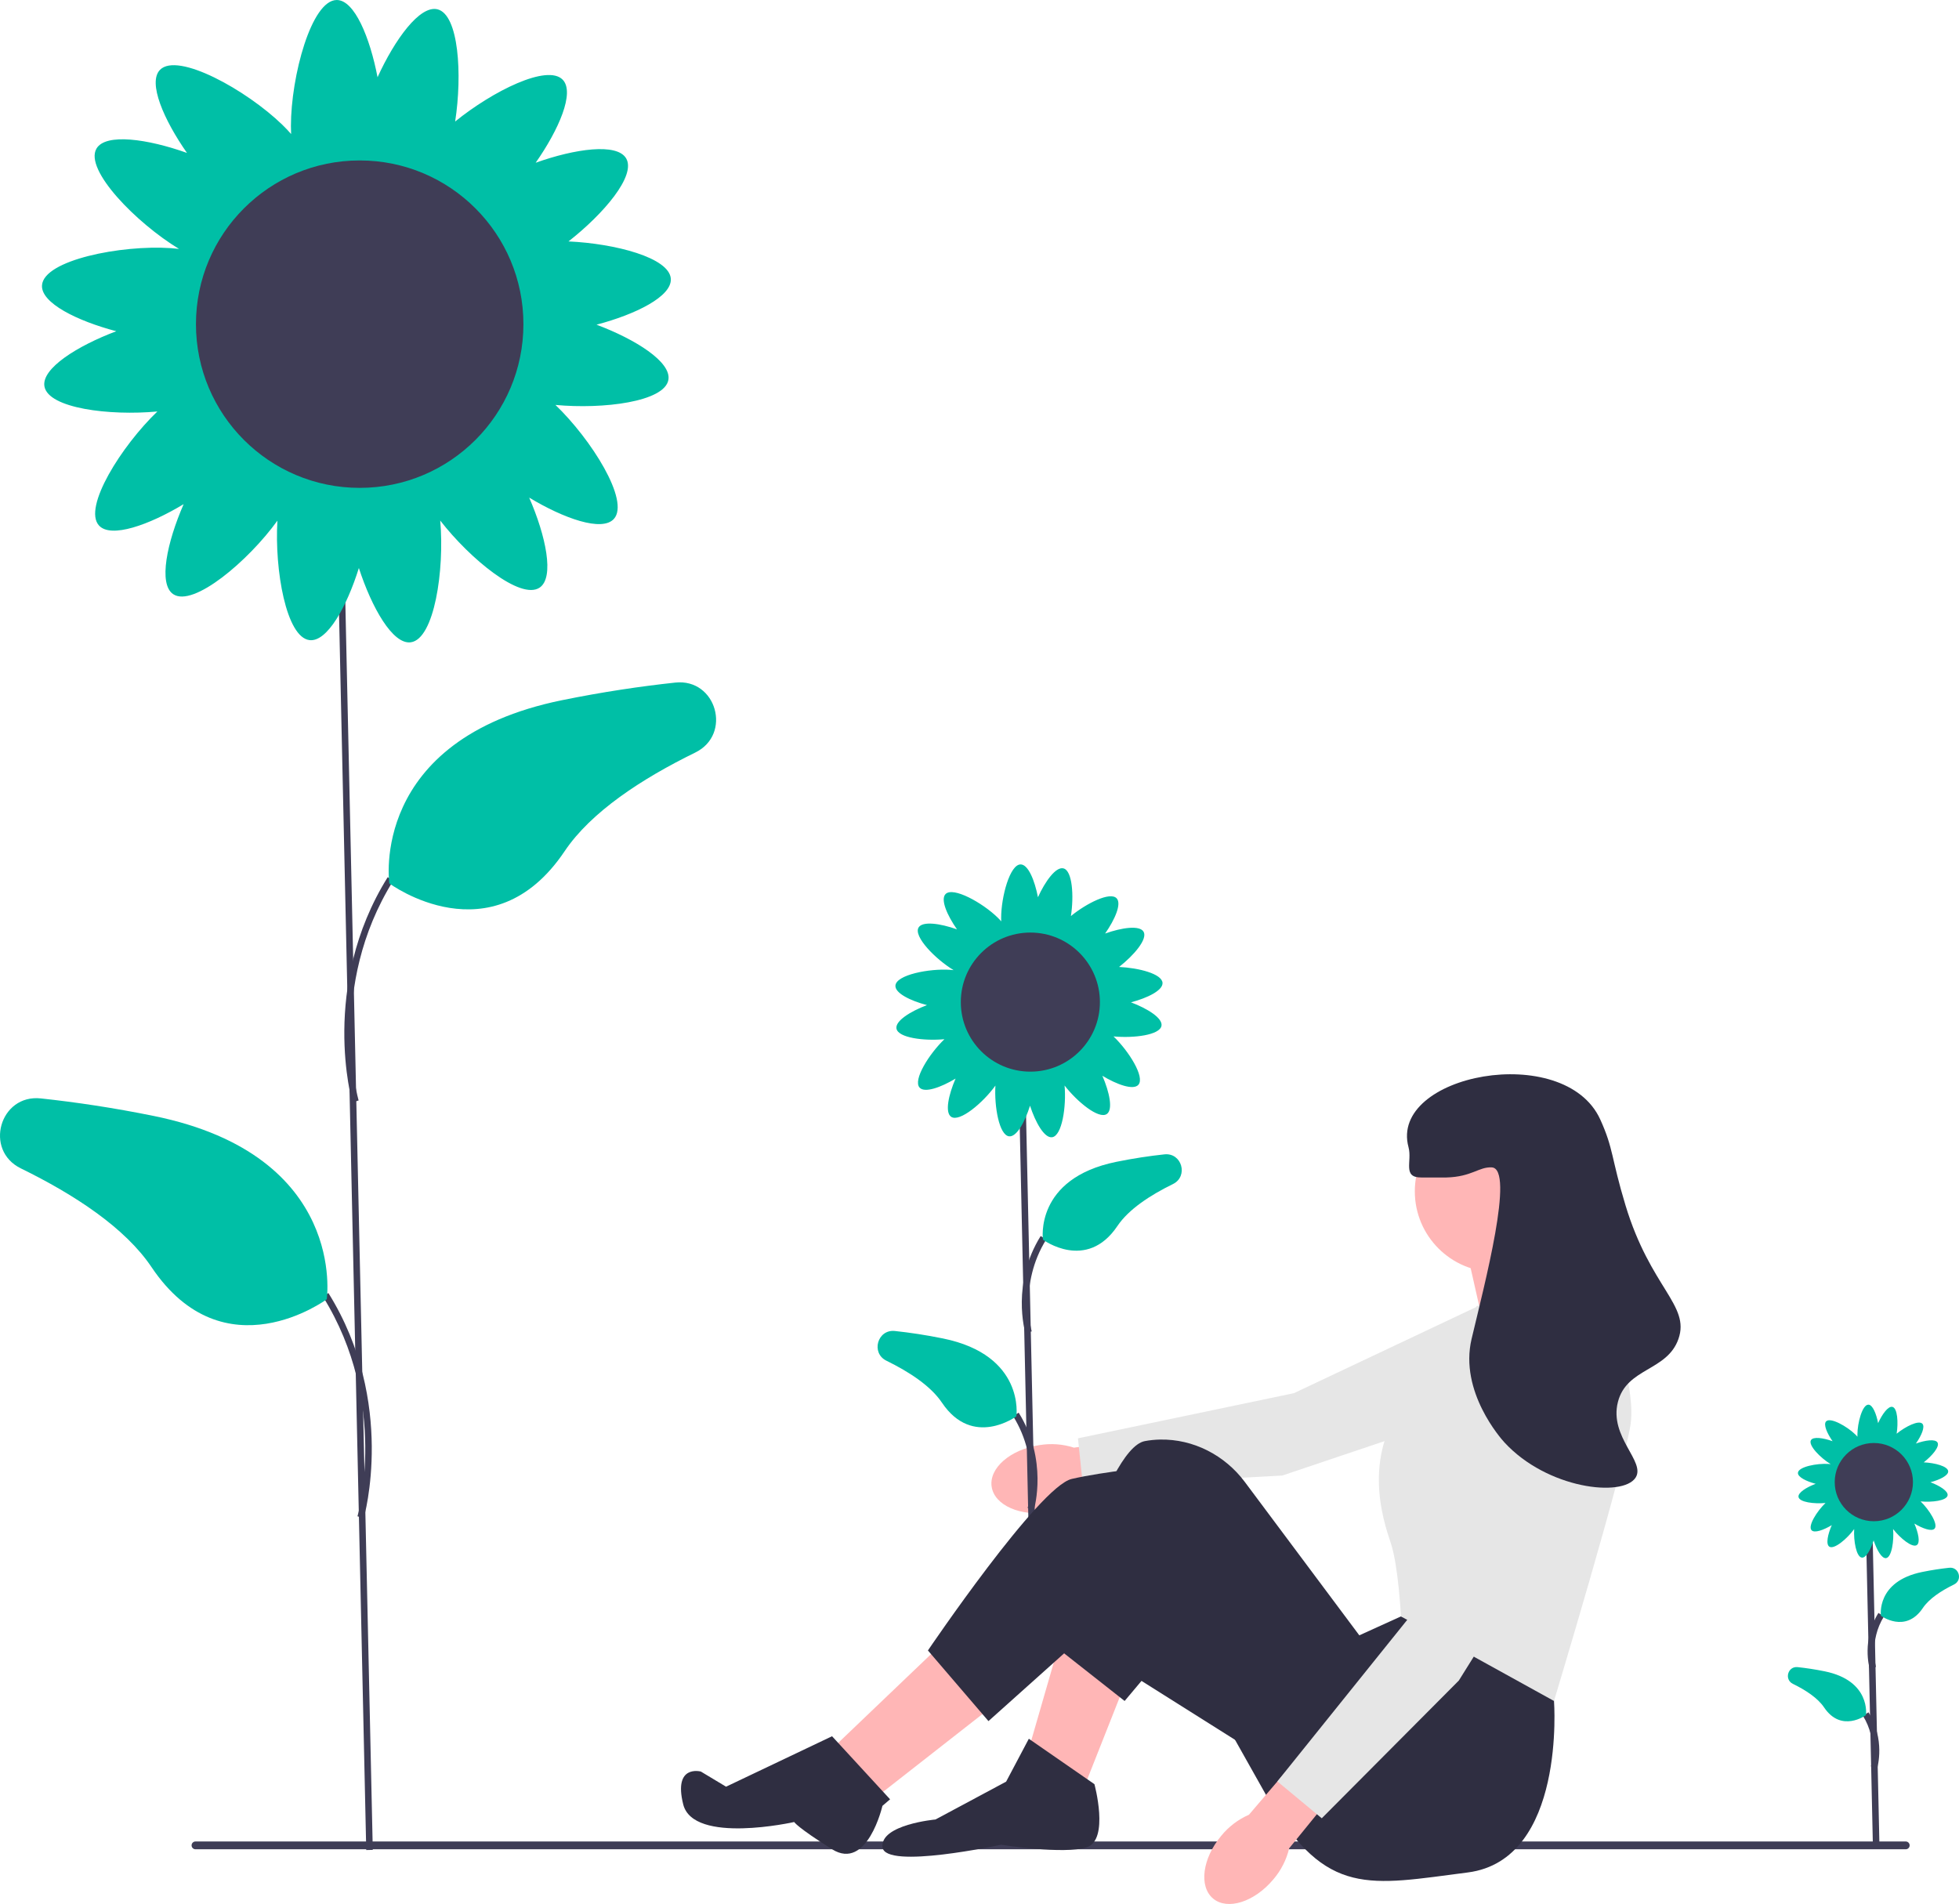
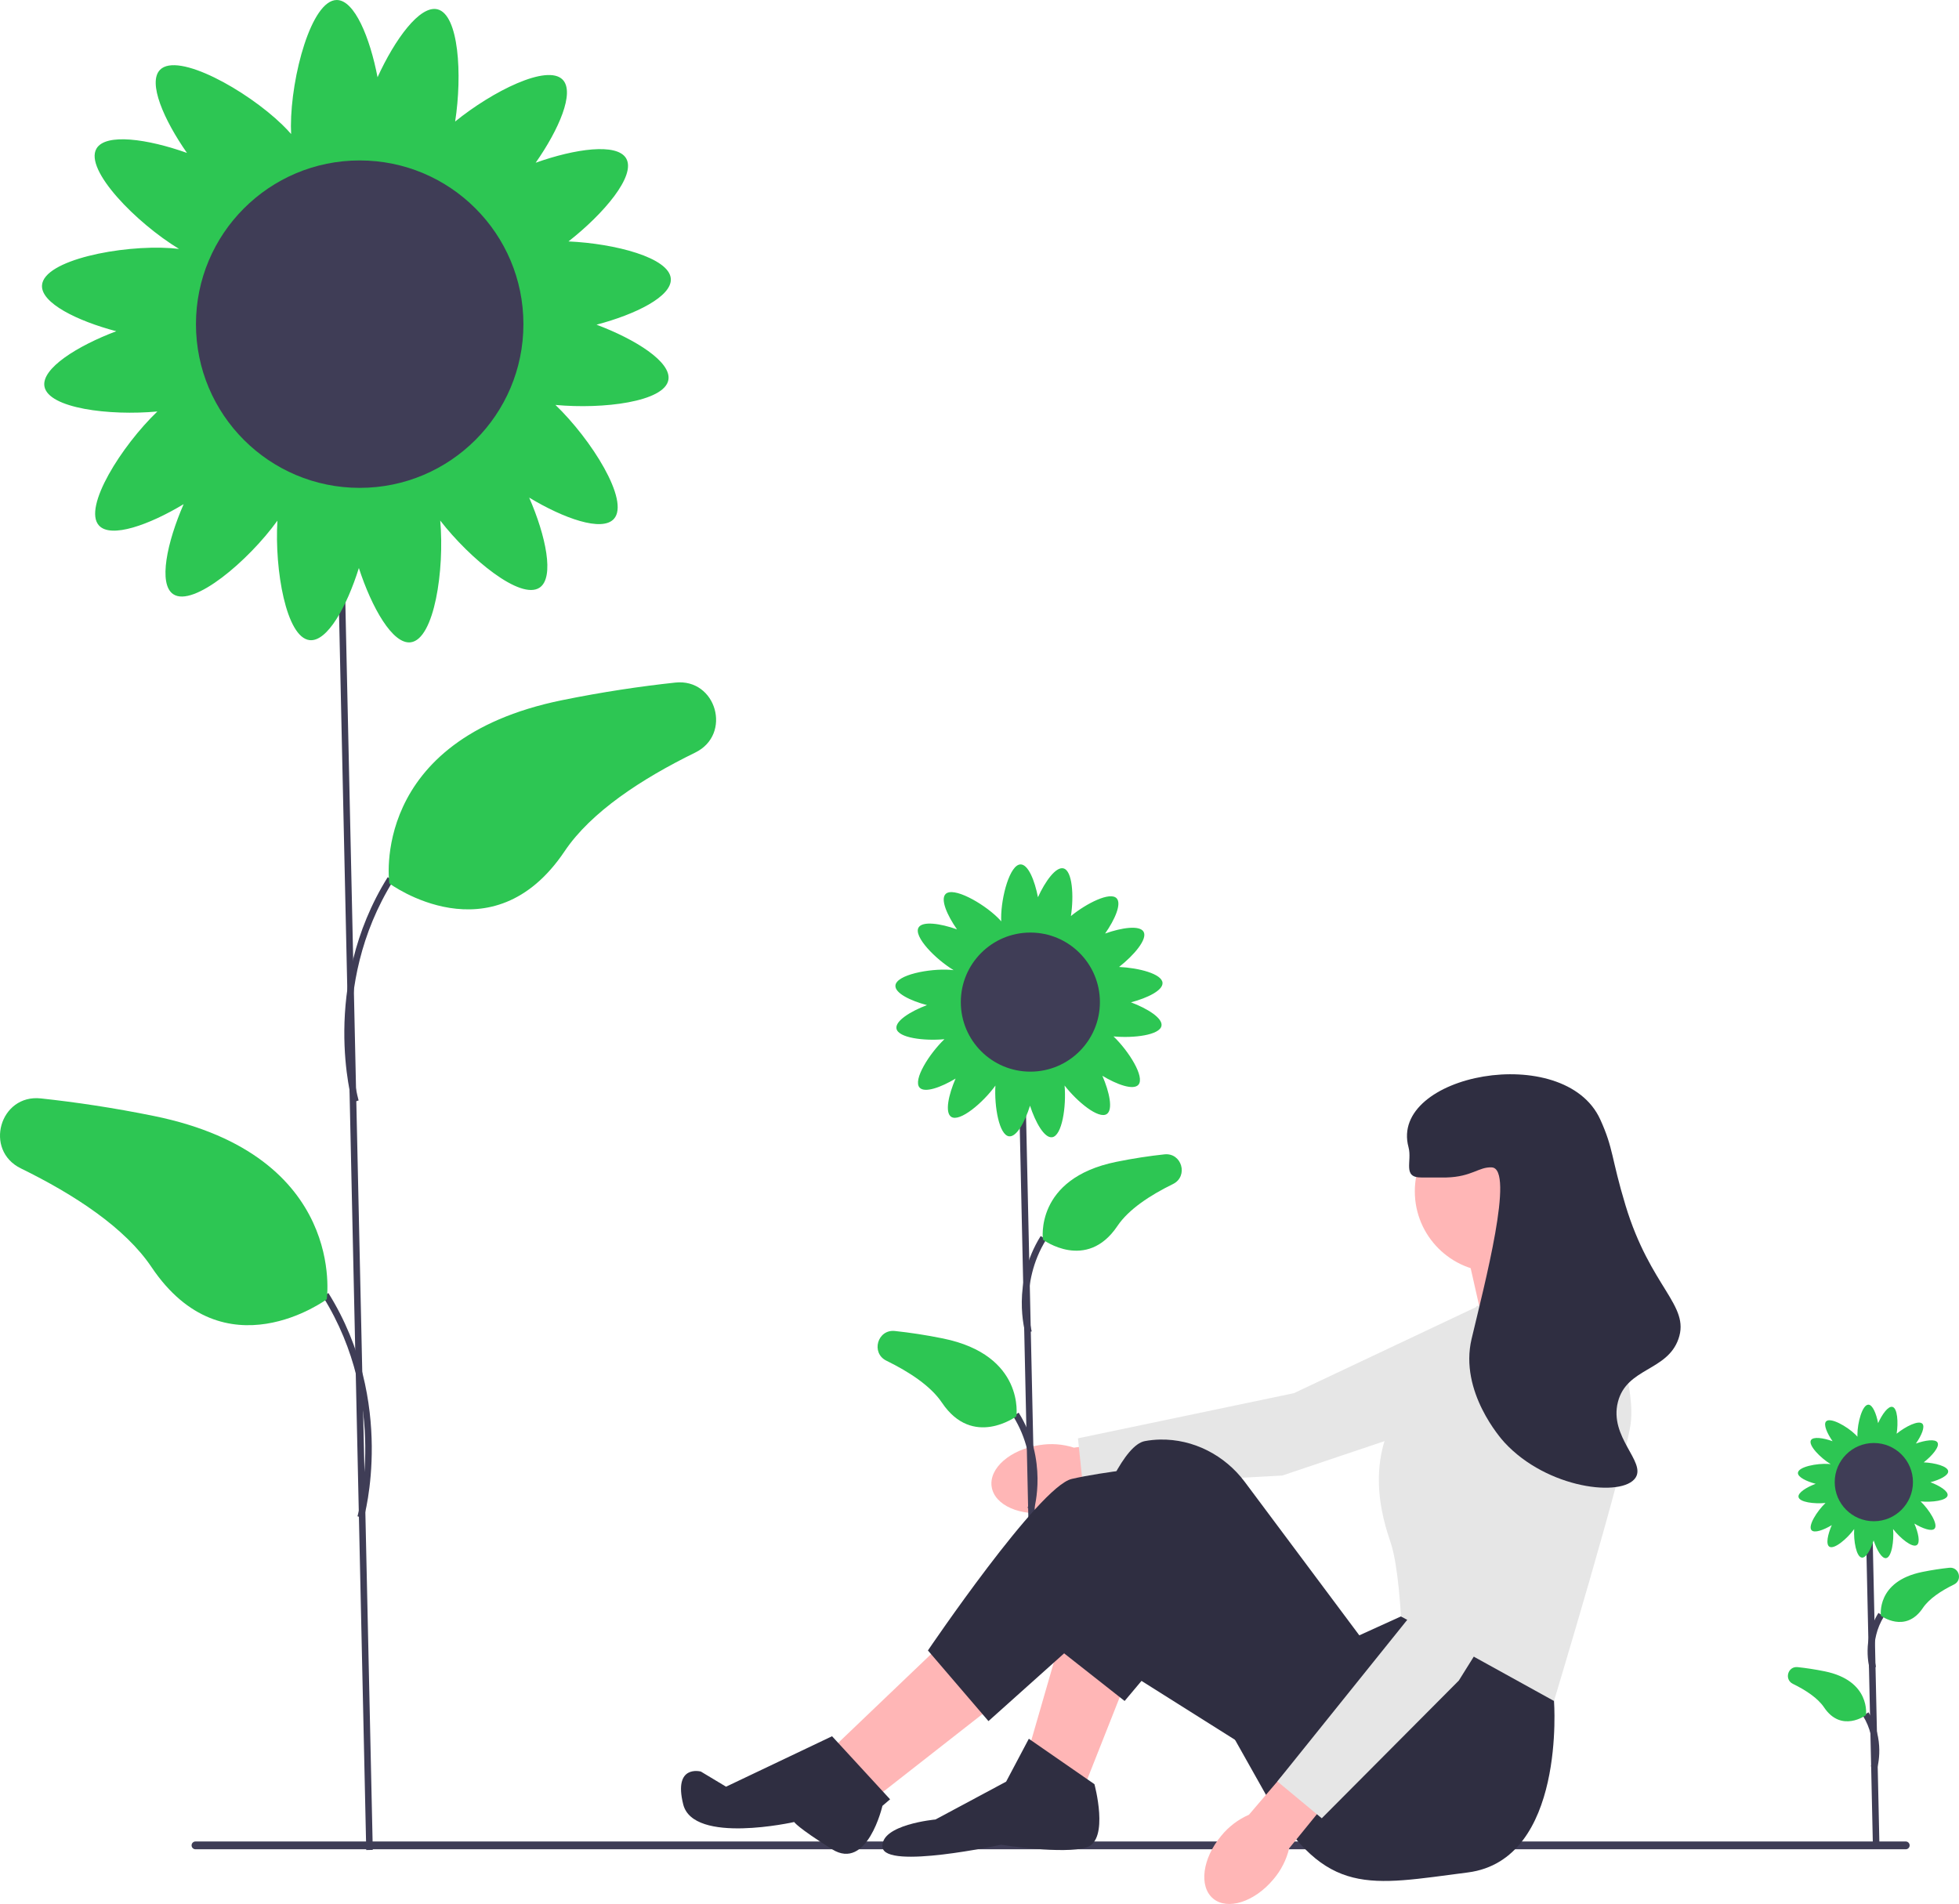
<svg xmlns="http://www.w3.org/2000/svg" width="598.253" height="581.498" viewBox="0 0 598.253 581.498">
-   <path id="uuid-207e1ec5-f316-41d7-bdda-8b0dd0a2bd60-5" d="M317.376,441.361c-8.897,1.364-15.405,7.059-14.536,12.721,.869,5.662,8.784,9.145,17.684,7.779,3.563-.497,6.954-1.839,9.892-3.915l37.623-6.254-2.511-14.872-37.538,5.312c-3.426-1.101-7.065-1.366-10.614-.772Z" fill="#ffb6b6" />
+   <path id="uuid-207e1ec5-f316-41d7-bdda-8b0dd0a2bd60-144" d="M317.376,441.361c-8.897,1.364-15.405,7.059-14.536,12.721,.869,5.662,8.784,9.145,17.684,7.779,3.563-.497,6.954-1.839,9.892-3.915l37.623-6.254-2.511-14.872-37.538,5.312c-3.426-1.101-7.065-1.366-10.614-.772Z" fill="#ffb6b6" />
  <polygon points="479.501 395.005 464.912 425.961 391.575 450.649 330.719 453.896 329.195 439.279 395.148 425.489 462.825 393.508 479.501 395.005" fill="#e6e6e6" />
  <g>
    <rect x="313.022" y="330.245" width="2.001" height="173.776" transform="translate(-9.1013 7.00975) rotate(-1.26066)" fill="#3f3d56" />
    <path d="M313.154,407.168c-.181-.616-4.327-15.269,4.651-29.671l1.697,1.059c-8.49,13.618-4.47,27.907-4.429,28.051l-1.919,.562Z" fill="#3f3d56" />
-     <path d="M318.507,378.609s-2.729-18.655,22.414-23.775c5.238-1.067,10.163-1.796,14.677-2.281,5.329-.573,7.407,6.721,2.593,9.077-6.971,3.412-13.529,7.711-16.947,12.802-9.427,14.04-22.738,4.178-22.738,4.178Z" fill="#00bfa6" />
+     <path d="M318.507,378.609s-2.729-18.655,22.414-23.775c5.238-1.067,10.163-1.796,14.677-2.281,5.329-.573,7.407,6.721,2.593,9.077-6.971,3.412-13.529,7.711-16.947,12.802-9.427,14.04-22.738,4.178-22.738,4.178Z" fill="#2dc653" />
    <path d="M315.74,461.115l-1.919-.562c.042-.144,4.061-14.433-4.429-28.051l1.697-1.059c8.978,14.402,4.832,29.055,4.651,29.671Z" fill="#3f3d56" />
-     <path d="M310.388,432.556s2.729-18.655-22.414-23.775c-5.238-1.067-10.163-1.796-14.677-2.281-5.329-.573-7.407,6.721-2.593,9.077,6.971,3.412,13.529,7.711,16.947,12.802,9.427,14.04,22.738,4.178,22.738,4.178Z" fill="#00bfa6" />
-     <path d="M345.383,306.122c5.061-1.334,9.794-3.66,9.637-5.96-.186-2.733-7.213-4.563-13.275-4.842,4.572-3.577,8.773-8.522,7.488-10.758-1.181-2.056-6.676-1.26-11.745,.551,3-4.289,5.109-9.122,3.503-10.776-2.001-2.06-9.102,1.496-13.948,5.427,.943-6.124,.466-13.853-2.28-14.553-2.298-.585-5.554,3.911-7.787,8.81-.987-5.14-2.984-10.02-5.29-10.02-3.284,0-5.947,9.902-5.947,16.354,0,.365,.01,.708,.026,1.036-.33-.382-.707-.781-1.138-1.2-4.628-4.495-13.587-9.484-15.875-7.127-1.606,1.654,.503,6.487,3.503,10.776-5.069-1.811-10.564-2.607-11.745-.551-1.587,2.763,5.197,9.659,10.711,13.003-.331-.04-.68-.074-1.05-.099-6.436-.439-16.497,1.543-16.721,4.82-.157,2.3,4.576,4.625,9.637,5.96-5.039,1.894-9.746,4.837-9.319,7.169,.519,2.831,8.429,3.821,14.648,3.241-4.646,4.458-9.684,12.444-7.582,14.784,1.541,1.715,6.506-.06,10.989-2.761-2.152,4.934-3.32,10.362-1.349,11.68,2.604,1.742,9.747-4.321,13.513-9.539-.384,6.383,1.144,15.152,4.174,15.498,2.291,.262,4.829-4.36,6.393-9.355,1.663,5.12,4.388,9.957,6.737,9.636,3.055-.417,4.387-9.405,3.817-15.793,3.885,5.003,10.422,10.353,12.889,8.704,1.971-1.318,.802-6.746-1.349-11.68,4.483,2.701,9.449,4.476,10.989,2.761,2.103-2.34-2.936-10.326-7.582-14.784,6.219,.58,14.129-.411,14.648-3.241,.427-2.332-4.28-5.275-9.319-7.169Zm-27.251,18.055c-1.301,.178-2.49,.431-3.395,1.078-.961-.954-2.365-1.245-3.925-1.423-1.747-.2-3.336-.219-4.547,.79-.443-1.232-1.533-2.107-2.802-2.956-1.091-.73-2.15-1.329-3.256-1.445-.086-1.351-.944-2.5-1.994-3.668-.669-.745-1.339-1.411-2.082-1.857,1.072-1.305,.949-2.955,.617-4.766-.237-1.292-.544-2.468-1.232-3.342,.909-1.004,1.136-2.419,1.243-3.986,.117-1.711,.068-3.263-.919-4.418,2.553,.325,3.784-1.266,4.929-3.259,.654-1.138,1.18-2.235,1.22-3.347,1.342-.178,2.43-1.112,3.524-2.239,.935-.963,1.73-1.916,2.029-3.013,1.071,.9,2.533,1.036,4.145,1.036,1.571,0,2.998-.129,4.061-.968,.825,.746,1.978,1.133,3.251,1.457,1.215,.309,2.361,.516,3.404,.308,.381,.869,1.057,1.659,1.83,2.454,1.094,1.127,2.182,2.061,3.524,2.239,.04,1.112,.566,2.208,1.22,3.347,.77,1.34,1.578,2.499,2.802,3.016-.143,.778-.128,1.635-.066,2.537,.107,1.567,.333,2.983,1.243,3.986-.688,.874-.995,2.051-1.232,3.342-.332,1.811-.455,3.461,.617,4.766-.743,.446-1.413,1.112-2.082,1.857-1.05,1.169-1.907,2.317-1.994,3.668-1.106,.116-2.165,.715-3.256,1.445-1.491,.997-2.732,2.031-2.971,3.635-1.119-.543-2.458-.472-3.904-.275Z" fill="#00bfa6" />
+     <path d="M310.388,432.556s2.729-18.655-22.414-23.775c-5.238-1.067-10.163-1.796-14.677-2.281-5.329-.573-7.407,6.721-2.593,9.077,6.971,3.412,13.529,7.711,16.947,12.802,9.427,14.04,22.738,4.178,22.738,4.178Z" fill="#2dc653" />
+     <path d="M345.383,306.122c5.061-1.334,9.794-3.66,9.637-5.96-.186-2.733-7.213-4.563-13.275-4.842,4.572-3.577,8.773-8.522,7.488-10.758-1.181-2.056-6.676-1.26-11.745,.551,3-4.289,5.109-9.122,3.503-10.776-2.001-2.06-9.102,1.496-13.948,5.427,.943-6.124,.466-13.853-2.28-14.553-2.298-.585-5.554,3.911-7.787,8.81-.987-5.14-2.984-10.02-5.29-10.02-3.284,0-5.947,9.902-5.947,16.354,0,.365,.01,.708,.026,1.036-.33-.382-.707-.781-1.138-1.2-4.628-4.495-13.587-9.484-15.875-7.127-1.606,1.654,.503,6.487,3.503,10.776-5.069-1.811-10.564-2.607-11.745-.551-1.587,2.763,5.197,9.659,10.711,13.003-.331-.04-.68-.074-1.05-.099-6.436-.439-16.497,1.543-16.721,4.82-.157,2.3,4.576,4.625,9.637,5.96-5.039,1.894-9.746,4.837-9.319,7.169,.519,2.831,8.429,3.821,14.648,3.241-4.646,4.458-9.684,12.444-7.582,14.784,1.541,1.715,6.506-.06,10.989-2.761-2.152,4.934-3.32,10.362-1.349,11.68,2.604,1.742,9.747-4.321,13.513-9.539-.384,6.383,1.144,15.152,4.174,15.498,2.291,.262,4.829-4.36,6.393-9.355,1.663,5.12,4.388,9.957,6.737,9.636,3.055-.417,4.387-9.405,3.817-15.793,3.885,5.003,10.422,10.353,12.889,8.704,1.971-1.318,.802-6.746-1.349-11.68,4.483,2.701,9.449,4.476,10.989,2.761,2.103-2.34-2.936-10.326-7.582-14.784,6.219,.58,14.129-.411,14.648-3.241,.427-2.332-4.28-5.275-9.319-7.169Zm-27.251,18.055c-1.301,.178-2.49,.431-3.395,1.078-.961-.954-2.365-1.245-3.925-1.423-1.747-.2-3.336-.219-4.547,.79-.443-1.232-1.533-2.107-2.802-2.956-1.091-.73-2.15-1.329-3.256-1.445-.086-1.351-.944-2.5-1.994-3.668-.669-.745-1.339-1.411-2.082-1.857,1.072-1.305,.949-2.955,.617-4.766-.237-1.292-.544-2.468-1.232-3.342,.909-1.004,1.136-2.419,1.243-3.986,.117-1.711,.068-3.263-.919-4.418,2.553,.325,3.784-1.266,4.929-3.259,.654-1.138,1.18-2.235,1.22-3.347,1.342-.178,2.43-1.112,3.524-2.239,.935-.963,1.73-1.916,2.029-3.013,1.071,.9,2.533,1.036,4.145,1.036,1.571,0,2.998-.129,4.061-.968,.825,.746,1.978,1.133,3.251,1.457,1.215,.309,2.361,.516,3.404,.308,.381,.869,1.057,1.659,1.83,2.454,1.094,1.127,2.182,2.061,3.524,2.239,.04,1.112,.566,2.208,1.22,3.347,.77,1.34,1.578,2.499,2.802,3.016-.143,.778-.128,1.635-.066,2.537,.107,1.567,.333,2.983,1.243,3.986-.688,.874-.995,2.051-1.232,3.342-.332,1.811-.455,3.461,.617,4.766-.743,.446-1.413,1.112-2.082,1.857-1.05,1.169-1.907,2.317-1.994,3.668-1.106,.116-2.165,.715-3.256,1.445-1.491,.997-2.732,2.031-2.971,3.635-1.119-.543-2.458-.472-3.904-.275Z" fill="#2dc653" />
    <circle cx="314.659" cy="306.053" r="21.239" fill="#3f3d56" />
  </g>
  <path d="M58.509,563.597c0,.66,.53,1.19,1.19,1.19H581.989c.66,0,1.19-.53,1.19-1.19,0-.66-.53-1.19-1.19-1.19H59.699c-.66,0-1.19,.53-1.19,1.19Z" fill="#3f3d56" />
  <polygon points="344.239 512.546 331.142 545.675 314.192 534.118 324.208 499.449 344.239 512.546" fill="#ffb6b6" />
  <polygon points="289.538 500.219 254.869 533.348 268.737 547.986 304.177 520.25 289.538 500.219" fill="#ffb6b6" />
  <polygon points="485.998 392.359 485.613 389.662 476.753 372.328 447.477 380.032 452.87 403.915 485.998 392.359" fill="#ffb6b6" />
  <path d="M473.671,507.923l.9,11.572s3.722,48.522-26.325,52.374c-30.047,3.852-43.144,7.704-60.864-22.342l-27.735-49.308-16.2,19.276-21.551-16.965s15.409-60.094,27.735-62.405c1.541-.289,3.082-.433,4.599-.465,10.205-.213,19.825,4.779,25.931,12.959l34.957,46.829,12.712-5.778,45.841,14.253Z" fill="#2f2e41" />
  <path d="M307.258,544.134l6.934-13.097,20.031,13.868s4.623,16.949-2.311,19.261c-6.934,2.311-26.195-.77-26.195-.77,0,0-35.44,7.704-36.21,.77s16.179-8.475,16.179-8.475l21.572-11.556Z" fill="#2f2e41" />
  <path d="M382.76,534.888l-53.545-33.738-27.35,24.493-18.49-21.572s33.899-50.078,43.915-52.389,26.195-3.852,26.195-3.852l49.308,45.455-20.031,41.603Z" fill="#2f2e41" />
  <path d="M254.099,530.266l17.72,19.261-2.337,1.999s-4.597,20.022-15.383,13.249c-10.786-6.773-11.556-8.314-11.556-8.314,0,0-30.817,6.934-33.899-5.393-3.082-12.327,5.393-10.016,5.393-10.016l7.695,4.623,32.367-15.409Z" fill="#2f2e41" />
  <circle cx="456.722" cy="363.853" r="24.654" fill="#ffb6b6" />
  <path d="M450.944,398.908l35.44-10.786s13.868,32.358,11.556,46.996c-2.311,14.638-23.368,84.377-23.368,84.377l-46.741-25.825s-.77-15.409-3.082-22.342-9.63-28.121,6.549-45.841c16.179-17.72,19.646-26.58,19.646-26.58Z" fill="#e6e6e6" />
  <g>
    <rect x="107.344" y="155.95" width="2" height="409.099" transform="translate(-7.90461 2.47077) rotate(-1.26058)" fill="#3f3d56" />
    <path d="M107.599,336.66c-.103-.35-10.018-35.358,10.799-68.751l1.697,1.058c-20.348,32.642-10.678,66.789-10.578,67.131l-1.919,.562Z" fill="#3f3d56" />
-     <path d="M118.901,269.809s-6.425-43.917,52.767-55.97c12.332-2.511,23.925-4.227,34.552-5.371,12.544-1.35,17.437,15.822,6.105,21.368-16.411,8.032-31.849,18.153-39.896,30.137-22.192,33.053-53.528,9.835-53.528,9.835Z" fill="#00bfa6" />
+     <path d="M118.901,269.809s-6.425-43.917,52.767-55.97c12.332-2.511,23.925-4.227,34.552-5.371,12.544-1.35,17.437,15.822,6.105,21.368-16.411,8.032-31.849,18.153-39.896,30.137-22.192,33.053-53.528,9.835-53.528,9.835Z" fill="#2dc653" />
    <path d="M111.09,463.66l-1.919-.562c.1-.341,9.751-34.521-10.578-67.131l1.697-1.059c20.817,33.394,10.902,68.402,10.799,68.752Z" fill="#3f3d56" />
-     <path d="M99.788,396.809s6.425-43.917-52.767-55.97c-12.332-2.511-23.925-4.227-34.552-5.371-12.544-1.35-17.437,15.822-6.105,21.368,16.411,8.032,31.849,18.153,39.896,30.137,22.192,33.053,53.528,9.835,53.528,9.835Z" fill="#00bfa6" />
-     <path d="M182.173,99.161c11.915-3.141,23.056-8.615,22.687-14.03-.439-6.433-16.98-10.743-31.251-11.399,10.764-8.421,20.654-20.061,17.629-25.326-2.781-4.84-15.715-2.965-27.649,1.298,7.062-10.097,12.028-21.475,8.246-25.368-4.71-4.85-21.428,3.521-32.837,12.775,2.221-14.416,1.098-32.613-5.368-34.26-5.409-1.377-13.076,9.208-18.332,20.739-2.323-12.101-7.026-23.589-12.454-23.589-7.732,0-14,23.312-14,38.5,0,.859,.023,1.667,.062,2.439-.776-.9-1.665-1.84-2.68-2.825-10.895-10.581-31.986-22.326-37.373-16.779-3.781,3.894,1.184,15.271,8.246,25.368-11.934-4.263-24.869-6.138-27.649-1.298-3.736,6.503,12.234,22.738,25.215,30.611-.78-.094-1.6-.173-2.473-.233-15.153-1.034-38.837,3.633-39.364,11.347-.37,5.415,10.772,10.889,22.687,14.03-11.862,4.459-22.945,11.387-21.939,16.878,1.221,6.664,19.842,8.996,34.484,7.631-10.938,10.495-22.799,29.295-17.849,34.805,3.627,4.038,15.316-.142,25.871-6.5-5.065,11.616-7.816,24.393-3.177,27.497,6.131,4.101,22.947-10.173,31.813-22.456-.903,15.027,2.692,35.671,9.826,36.486,5.393,.616,11.369-10.265,15.05-22.024,3.914,12.053,10.33,23.44,15.861,22.685,7.192-.981,10.327-22.142,8.985-37.18,9.145,11.778,24.536,24.374,30.342,20.49,4.64-3.104,1.889-15.881-3.177-27.497,10.554,6.359,22.243,10.538,25.871,6.5,4.95-5.51-6.911-24.31-17.849-34.805,14.641,1.365,33.263-.967,34.484-7.631,1.006-5.49-10.077-12.419-21.939-16.878Zm-64.154,42.505c-3.063,.418-5.863,1.015-7.993,2.539-2.262-2.246-5.567-2.93-9.241-3.35-4.114-.47-7.852-.515-10.703,1.859-1.043-2.899-3.608-4.959-6.596-6.958-2.569-1.719-5.061-3.129-7.665-3.401-.203-3.181-2.223-5.885-4.694-8.636-1.576-1.754-3.152-3.322-4.902-4.371,2.524-3.073,2.233-6.957,1.452-11.22-.557-3.04-1.281-5.811-2.9-7.869,2.141-2.362,2.673-5.695,2.925-9.384,.275-4.028,.161-7.681-2.165-10.401,6.009,.764,8.909-2.979,11.604-7.671,1.54-2.68,2.778-5.262,2.872-7.879,3.16-.42,5.72-2.618,8.297-5.271,2.201-2.266,4.073-4.51,4.776-7.093,2.522,2.119,5.963,2.44,9.759,2.44,3.698,0,7.059-.305,9.561-2.279,1.943,1.756,4.658,2.666,7.653,3.429,2.859,.728,5.559,1.215,8.013,.725,.896,2.047,2.489,3.905,4.308,5.778,2.576,2.653,5.136,4.851,8.297,5.271,.094,2.617,1.332,5.199,2.872,7.879,1.812,3.155,3.716,5.883,6.595,7.1-.336,1.833-.3,3.85-.155,5.972,.252,3.689,.785,7.022,2.925,9.384-1.619,2.058-2.343,4.828-2.9,7.869-.781,4.263-1.072,8.147,1.452,11.22-1.749,1.049-3.326,2.617-4.902,4.371-2.471,2.751-4.491,5.455-4.694,8.636-2.605,.272-5.096,1.683-7.665,3.401-3.509,2.347-6.432,4.78-6.993,8.558-2.633-1.277-5.785-1.112-9.19-.648Z" fill="#00bfa6" />
+     <path d="M99.788,396.809s6.425-43.917-52.767-55.97c-12.332-2.511-23.925-4.227-34.552-5.371-12.544-1.35-17.437,15.822-6.105,21.368,16.411,8.032,31.849,18.153,39.896,30.137,22.192,33.053,53.528,9.835,53.528,9.835Z" fill="#2dc653" />
+     <path d="M182.173,99.161c11.915-3.141,23.056-8.615,22.687-14.03-.439-6.433-16.98-10.743-31.251-11.399,10.764-8.421,20.654-20.061,17.629-25.326-2.781-4.84-15.715-2.965-27.649,1.298,7.062-10.097,12.028-21.475,8.246-25.368-4.71-4.85-21.428,3.521-32.837,12.775,2.221-14.416,1.098-32.613-5.368-34.26-5.409-1.377-13.076,9.208-18.332,20.739-2.323-12.101-7.026-23.589-12.454-23.589-7.732,0-14,23.312-14,38.5,0,.859,.023,1.667,.062,2.439-.776-.9-1.665-1.84-2.68-2.825-10.895-10.581-31.986-22.326-37.373-16.779-3.781,3.894,1.184,15.271,8.246,25.368-11.934-4.263-24.869-6.138-27.649-1.298-3.736,6.503,12.234,22.738,25.215,30.611-.78-.094-1.6-.173-2.473-.233-15.153-1.034-38.837,3.633-39.364,11.347-.37,5.415,10.772,10.889,22.687,14.03-11.862,4.459-22.945,11.387-21.939,16.878,1.221,6.664,19.842,8.996,34.484,7.631-10.938,10.495-22.799,29.295-17.849,34.805,3.627,4.038,15.316-.142,25.871-6.5-5.065,11.616-7.816,24.393-3.177,27.497,6.131,4.101,22.947-10.173,31.813-22.456-.903,15.027,2.692,35.671,9.826,36.486,5.393,.616,11.369-10.265,15.05-22.024,3.914,12.053,10.33,23.44,15.861,22.685,7.192-.981,10.327-22.142,8.985-37.18,9.145,11.778,24.536,24.374,30.342,20.49,4.64-3.104,1.889-15.881-3.177-27.497,10.554,6.359,22.243,10.538,25.871,6.5,4.95-5.51-6.911-24.31-17.849-34.805,14.641,1.365,33.263-.967,34.484-7.631,1.006-5.49-10.077-12.419-21.939-16.878Zm-64.154,42.505c-3.063,.418-5.863,1.015-7.993,2.539-2.262-2.246-5.567-2.93-9.241-3.35-4.114-.47-7.852-.515-10.703,1.859-1.043-2.899-3.608-4.959-6.596-6.958-2.569-1.719-5.061-3.129-7.665-3.401-.203-3.181-2.223-5.885-4.694-8.636-1.576-1.754-3.152-3.322-4.902-4.371,2.524-3.073,2.233-6.957,1.452-11.22-.557-3.04-1.281-5.811-2.9-7.869,2.141-2.362,2.673-5.695,2.925-9.384,.275-4.028,.161-7.681-2.165-10.401,6.009,.764,8.909-2.979,11.604-7.671,1.54-2.68,2.778-5.262,2.872-7.879,3.16-.42,5.72-2.618,8.297-5.271,2.201-2.266,4.073-4.51,4.776-7.093,2.522,2.119,5.963,2.44,9.759,2.44,3.698,0,7.059-.305,9.561-2.279,1.943,1.756,4.658,2.666,7.653,3.429,2.859,.728,5.559,1.215,8.013,.725,.896,2.047,2.489,3.905,4.308,5.778,2.576,2.653,5.136,4.851,8.297,5.271,.094,2.617,1.332,5.199,2.872,7.879,1.812,3.155,3.716,5.883,6.595,7.1-.336,1.833-.3,3.85-.155,5.972,.252,3.689,.785,7.022,2.925,9.384-1.619,2.058-2.343,4.828-2.9,7.869-.781,4.263-1.072,8.147,1.452,11.22-1.749,1.049-3.326,2.617-4.902,4.371-2.471,2.751-4.491,5.455-4.694,8.636-2.605,.272-5.096,1.683-7.665,3.401-3.509,2.347-6.432,4.78-6.993,8.558-2.633-1.277-5.785-1.112-9.19-.648Z" fill="#2dc653" />
    <circle cx="109.844" cy="99" r="50" fill="#3f3d56" />
  </g>
  <g>
    <rect x="570.888" y="466.263" width="2" height="97.749" transform="translate(-11.19664 12.70857) rotate(-1.26084)" fill="#3f3d56" />
    <path d="M570.979,509.655c-.104-.354-2.488-8.779,2.665-17.045l1.697,1.059c-4.665,7.482-2.465,15.347-2.443,15.425l-1.919,.562Z" fill="#3f3d56" />
-     <path d="M574.41,493.468s-1.535-10.493,12.608-13.373c2.947-.6,5.717-1.01,8.256-1.283,2.997-.323,4.166,3.78,1.459,5.106-3.921,1.919-7.61,4.337-9.533,7.201-5.303,7.898-12.79,2.35-12.79,2.35Z" fill="#00bfa6" />
+     <path d="M574.41,493.468s-1.535-10.493,12.608-13.373c2.947-.6,5.717-1.01,8.256-1.283,2.997-.323,4.166,3.78,1.459,5.106-3.921,1.919-7.61,4.337-9.533,7.201-5.303,7.898-12.79,2.35-12.79,2.35Z" fill="#2dc653" />
    <path d="M573.274,540l-1.919-.562c.022-.078,2.222-7.941-2.443-15.424l1.697-1.059c5.153,8.266,2.769,16.689,2.665,17.044Z" fill="#3f3d56" />
-     <path d="M569.843,523.813s1.535-10.493-12.608-13.373c-2.947-.6-5.717-1.01-8.256-1.283-2.997-.323-4.166,3.78-1.459,5.106,3.921,1.919,7.61,4.337,9.533,7.201,5.303,7.898,12.79,2.35,12.79,2.35Z" fill="#00bfa6" />
-     <path d="M589.528,452.693c2.847-.751,5.509-2.059,5.421-3.352-.105-1.537-4.057-2.567-7.467-2.724,2.572-2.012,4.935-4.793,4.212-6.051-.664-1.156-3.755-.709-6.606,.31,1.687-2.413,2.874-5.131,1.97-6.061-1.125-1.159-5.12,.841-7.846,3.052,.531-3.445,.262-7.793-1.283-8.186-1.292-.329-3.124,2.2-4.38,4.955-.555-2.891-1.679-5.636-2.976-5.636-1.847,0-3.345,5.57-3.345,9.199,0,.205,.005,.398,.015,.583-.185-.215-.398-.44-.64-.675-2.603-2.528-7.643-5.335-8.93-4.009-.904,.93,.283,3.649,1.97,6.061-2.851-1.019-5.942-1.467-6.606-.31-.893,1.554,2.923,5.433,6.025,7.314-.186-.022-.382-.041-.591-.056-3.621-.247-9.28,.868-9.405,2.711-.088,1.294,2.574,2.602,5.421,3.352-2.834,1.065-5.482,2.721-5.242,4.033,.292,1.592,4.741,2.15,8.239,1.823-2.614,2.508-5.448,7-4.265,8.316,.867,.965,3.66-.034,6.181-1.553-1.21,2.776-1.868,5.828-.759,6.57,1.465,.98,5.483-2.431,7.601-5.366-.216,3.591,.643,8.523,2.348,8.718,1.289,.147,2.716-2.453,3.596-5.262,.935,2.88,2.468,5.601,3.79,5.42,1.718-.234,2.467-5.291,2.147-8.884,2.185,2.814,5.863,5.824,7.25,4.896,1.109-.742,.451-3.795-.759-6.57,2.522,1.519,5.315,2.518,6.181,1.553,1.183-1.317-1.651-5.809-4.265-8.316,3.498,.326,7.948-.231,8.239-1.823,.24-1.312-2.408-2.967-5.242-4.033Zm-15.329,10.156c-.732,.1-1.401,.242-1.91,.607-.541-.537-1.33-.7-2.208-.8-.983-.112-1.876-.123-2.557,.444-.249-.693-.862-1.185-1.576-1.663-.614-.411-1.209-.748-1.832-.813-.049-.76-.531-1.406-1.122-2.064-.377-.419-.753-.794-1.171-1.044,.603-.734,.534-1.662,.347-2.681-.133-.726-.306-1.388-.693-1.88,.511-.564,.639-1.361,.699-2.242,.066-.963,.038-1.835-.517-2.485,1.436,.183,2.129-.712,2.773-1.833,.368-.64,.664-1.257,.686-1.883,.755-.1,1.367-.626,1.982-1.259,.526-.541,.973-1.078,1.141-1.695,.603,.506,1.425,.583,2.332,.583,.884,0,1.687-.073,2.285-.545,.464,.42,1.113,.637,1.829,.819,.683,.174,1.328,.29,1.915,.173,.214,.489,.595,.933,1.029,1.381,.616,.634,1.227,1.159,1.982,1.259,.022,.625,.318,1.242,.686,1.883,.433,.754,.888,1.406,1.576,1.696-.08,.438-.072,.92-.037,1.427,.06,.882,.187,1.678,.699,2.242-.387,.492-.56,1.154-.693,1.88-.187,1.019-.256,1.947,.347,2.681-.418,.251-.795,.625-1.171,1.044-.59,.657-1.073,1.303-1.122,2.064-.622,.065-1.218,.402-1.832,.813-.838,.561-1.537,1.142-1.671,2.045-.629-.305-1.382-.266-2.196-.155Z" fill="#00bfa6" />
+     <path d="M569.843,523.813s1.535-10.493-12.608-13.373c-2.947-.6-5.717-1.01-8.256-1.283-2.997-.323-4.166,3.78-1.459,5.106,3.921,1.919,7.61,4.337,9.533,7.201,5.303,7.898,12.79,2.35,12.79,2.35Z" fill="#2dc653" />
+     <path d="M589.528,452.693c2.847-.751,5.509-2.059,5.421-3.352-.105-1.537-4.057-2.567-7.467-2.724,2.572-2.012,4.935-4.793,4.212-6.051-.664-1.156-3.755-.709-6.606,.31,1.687-2.413,2.874-5.131,1.97-6.061-1.125-1.159-5.12,.841-7.846,3.052,.531-3.445,.262-7.793-1.283-8.186-1.292-.329-3.124,2.2-4.38,4.955-.555-2.891-1.679-5.636-2.976-5.636-1.847,0-3.345,5.57-3.345,9.199,0,.205,.005,.398,.015,.583-.185-.215-.398-.44-.64-.675-2.603-2.528-7.643-5.335-8.93-4.009-.904,.93,.283,3.649,1.97,6.061-2.851-1.019-5.942-1.467-6.606-.31-.893,1.554,2.923,5.433,6.025,7.314-.186-.022-.382-.041-.591-.056-3.621-.247-9.28,.868-9.405,2.711-.088,1.294,2.574,2.602,5.421,3.352-2.834,1.065-5.482,2.721-5.242,4.033,.292,1.592,4.741,2.15,8.239,1.823-2.614,2.508-5.448,7-4.265,8.316,.867,.965,3.66-.034,6.181-1.553-1.21,2.776-1.868,5.828-.759,6.57,1.465,.98,5.483-2.431,7.601-5.366-.216,3.591,.643,8.523,2.348,8.718,1.289,.147,2.716-2.453,3.596-5.262,.935,2.88,2.468,5.601,3.79,5.42,1.718-.234,2.467-5.291,2.147-8.884,2.185,2.814,5.863,5.824,7.25,4.896,1.109-.742,.451-3.795-.759-6.57,2.522,1.519,5.315,2.518,6.181,1.553,1.183-1.317-1.651-5.809-4.265-8.316,3.498,.326,7.948-.231,8.239-1.823,.24-1.312-2.408-2.967-5.242-4.033Zm-15.329,10.156c-.732,.1-1.401,.242-1.91,.607-.541-.537-1.33-.7-2.208-.8-.983-.112-1.876-.123-2.557,.444-.249-.693-.862-1.185-1.576-1.663-.614-.411-1.209-.748-1.832-.813-.049-.76-.531-1.406-1.122-2.064-.377-.419-.753-.794-1.171-1.044,.603-.734,.534-1.662,.347-2.681-.133-.726-.306-1.388-.693-1.88,.511-.564,.639-1.361,.699-2.242,.066-.963,.038-1.835-.517-2.485,1.436,.183,2.129-.712,2.773-1.833,.368-.64,.664-1.257,.686-1.883,.755-.1,1.367-.626,1.982-1.259,.526-.541,.973-1.078,1.141-1.695,.603,.506,1.425,.583,2.332,.583,.884,0,1.687-.073,2.285-.545,.464,.42,1.113,.637,1.829,.819,.683,.174,1.328,.29,1.915,.173,.214,.489,.595,.933,1.029,1.381,.616,.634,1.227,1.159,1.982,1.259,.022,.625,.318,1.242,.686,1.883,.433,.754,.888,1.406,1.576,1.696-.08,.438-.072,.92-.037,1.427,.06,.882,.187,1.678,.699,2.242-.387,.492-.56,1.154-.693,1.88-.187,1.019-.256,1.947,.347,2.681-.418,.251-.795,.625-1.171,1.044-.59,.657-1.073,1.303-1.122,2.064-.622,.065-1.218,.402-1.832,.813-.838,.561-1.537,1.142-1.671,2.045-.629-.305-1.382-.266-2.196-.155Z" fill="#2dc653" />
    <circle cx="572.246" cy="452.655" r="11.947" fill="#3f3d56" />
  </g>
  <g>
-     <path id="uuid-fcc96ddd-8a9b-4008-9e3e-ba4d42e134c9-6" d="M372.943,560.684c-5.768,6.91-6.877,15.487-2.479,19.157,4.398,3.67,12.637,1.043,18.406-5.87,2.342-2.73,3.997-5.981,4.825-9.481l24.068-29.586-11.724-9.488-24.628,28.823c-3.297,1.441-6.201,3.651-8.468,6.445Z" fill="#ffb6b6" />
+     <path id="uuid-fcc96ddd-8a9b-4008-9e3e-ba4d42e134c9-145" d="M372.943,560.684c-5.768,6.91-6.877,15.487-2.479,19.157,4.398,3.67,12.637,1.043,18.406-5.87,2.342-2.73,3.997-5.981,4.825-9.481l24.068-29.586-11.724-9.488-24.628,28.823c-3.297,1.441-6.201,3.651-8.468,6.445Z" fill="#ffb6b6" />
    <polygon points="478.127 414.451 486.504 447.631 445.506 513.259 403.652 555.323 390.087 544.068 432.297 491.549 464.291 423.879 478.127 414.451" fill="#e6e6e6" />
  </g>
  <path d="M433.994,359.616c6.323-.015,6.682,.027,7.704,0,7.842-.207,9.893-3.292,13.868-3.082,7.095,.376-2.269,35.945-6.163,52.389-3.819,16.127,9.088,30.579,10.016,31.588,13.101,14.248,36.114,16.854,40.062,10.786,3.196-4.911-8.131-12.379-5.393-23.113,2.677-10.493,15.036-9.376,18.49-19.261,3.618-10.352-8.54-15.573-16.179-40.833-4.387-14.507-3.611-17.21-7.704-26.195-10.942-24.016-64.574-13.791-58.553,8.475,1.165,4.307-1.935,9.259,3.852,9.245Z" fill="#2f2e41" />
</svg>
